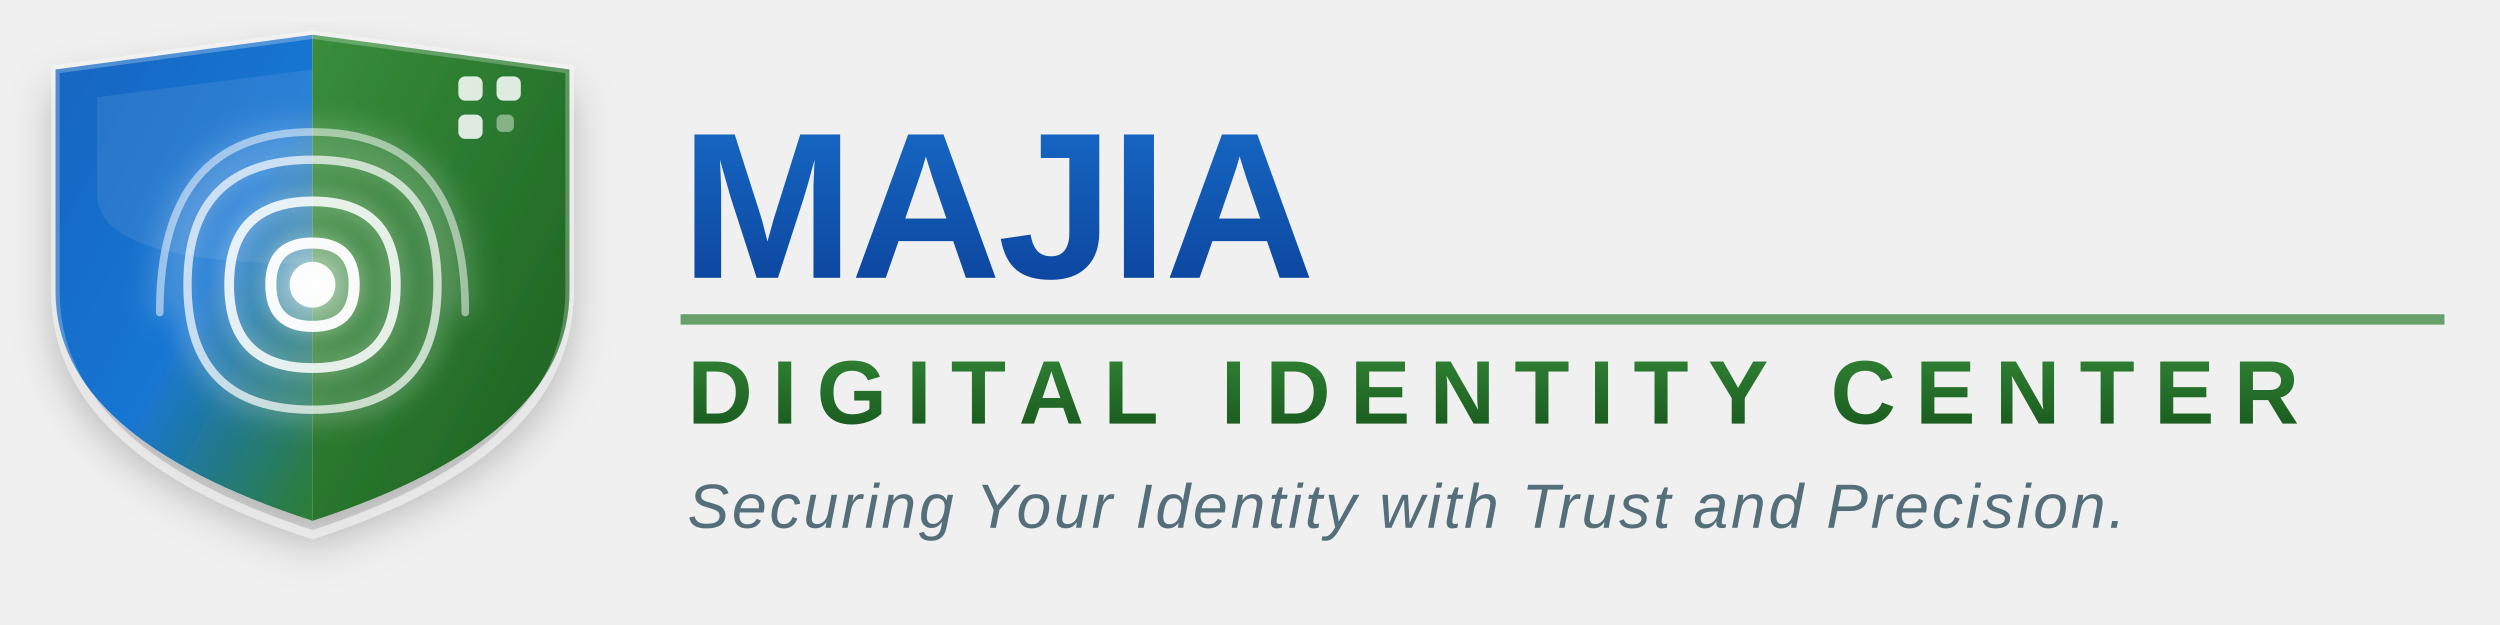
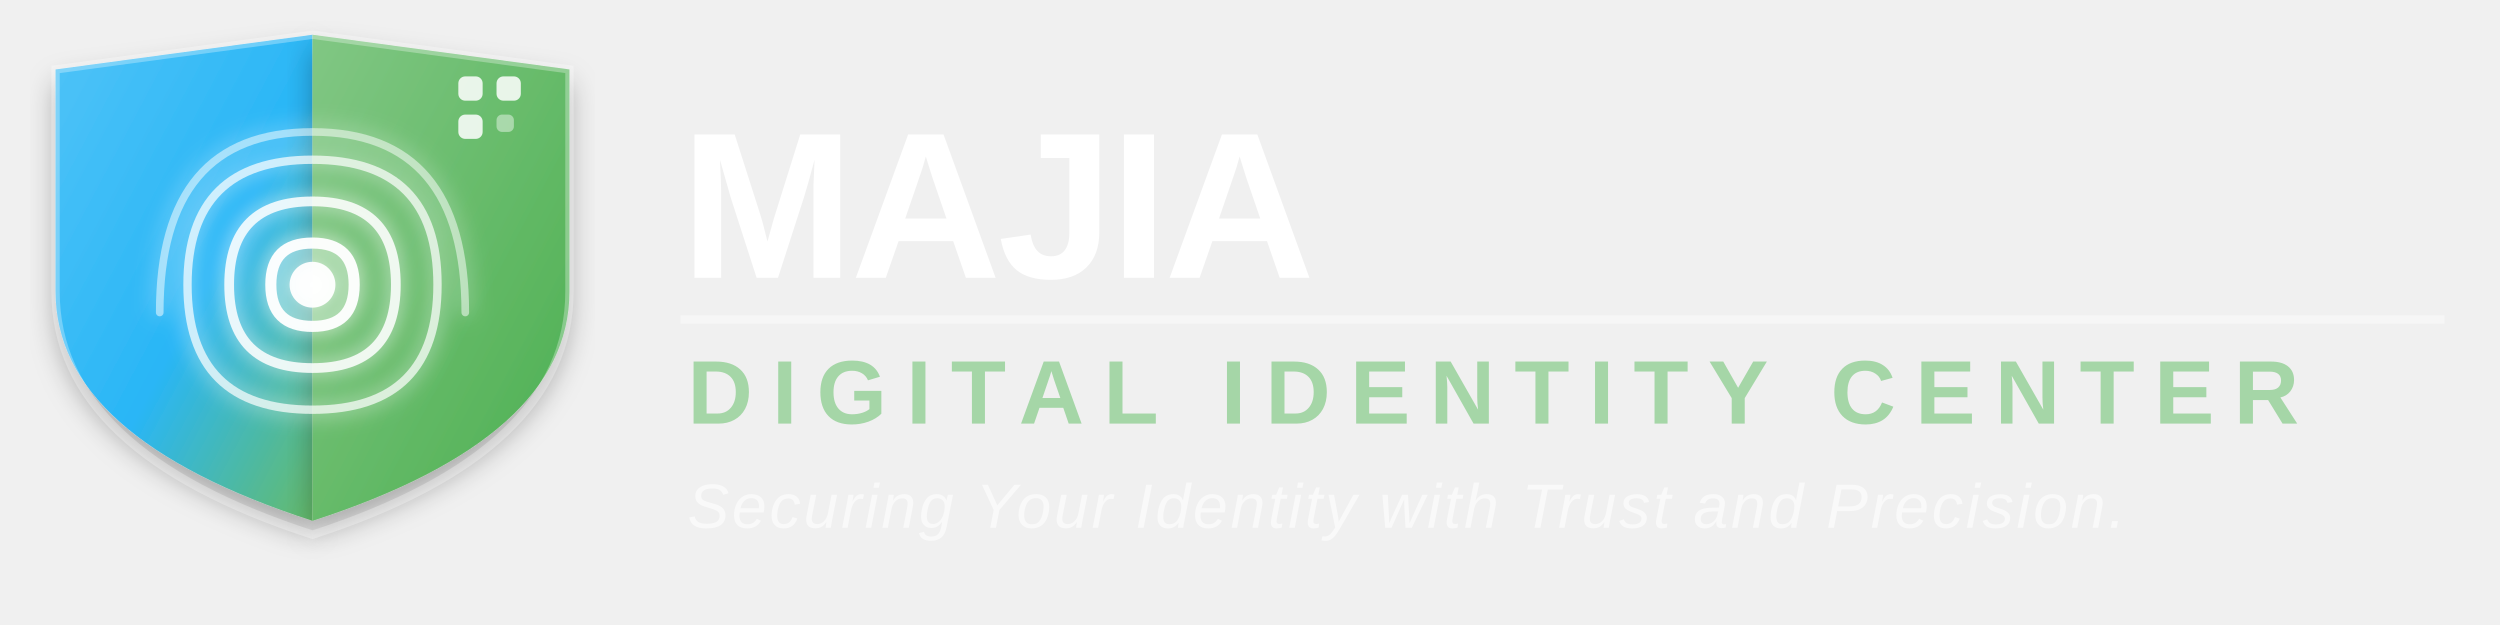
<svg xmlns="http://www.w3.org/2000/svg" viewBox="0 0 360 90" width="360" height="90">
  <defs>
    <linearGradient id="sg" x1="0%" y1="0%" x2="100%" y2="100%">
-       <stop offset="0%" stop-color="#1565c0" />
-       <stop offset="55%" stop-color="#1976d2" />
-       <stop offset="100%" stop-color="#2e7d32" />
+       <stop offset="0%" stop-color="#4fc3f7" />
+       <stop offset="55%" stop-color="#29b6f6" />
+       <stop offset="100%" stop-color="#66bb6a" />
    </linearGradient>
    <linearGradient id="sg2" x1="0%" y1="0%" x2="100%" y2="100%">
-       <stop offset="0%" stop-color="#388e3c" />
-       <stop offset="100%" stop-color="#1b5e20" />
+       <stop offset="0%" stop-color="#81c784" />
+       <stop offset="100%" stop-color="#4caf50" />
    </linearGradient>
    <filter id="glow" x="-20%" y="-20%" width="140%" height="140%">
-       <feGaussianBlur stdDeviation="2" result="blur" />
+       <feGaussianBlur stdDeviation="1.5" result="blur" />
      <feMerge>
        <feMergeNode in="blur" />
        <feMergeNode in="SourceGraphic" />
      </feMerge>
    </filter>
-     <filter id="shadow" x="-10%" y="-10%" width="120%" height="130%">
-       <feDropShadow dx="0" dy="3" stdDeviation="3" flood-color="rgba(0,0,0,0.25)" />
+     <filter id="shadow">
+       <feDropShadow dx="0" dy="2" stdDeviation="2" flood-color="rgba(0,0,0,0.3)" />
    </filter>
-     <linearGradient id="tg" x1="0%" y1="0%" x2="0%" y2="100%">
-       <stop offset="0%" stop-color="#1565c0" />
-       <stop offset="100%" stop-color="#0d47a1" />
-     </linearGradient>
-     <linearGradient id="tg2" x1="0%" y1="0%" x2="0%" y2="100%">
-       <stop offset="0%" stop-color="#2e7d32" />
-       <stop offset="100%" stop-color="#1b5e20" />
-     </linearGradient>
  </defs>
-   <g filter="url(#shadow)">
-     <path d="M8 10 L45 5 L45 75 Q8 63 8 42 Z" fill="url(#sg)" />
-     <path d="M45 5 L82 10 L82 42 Q82 63 45 75 Z" fill="url(#sg2)" />
-     <path d="M8 10 L45 5 L82 10 L82 42 Q82 65 45 77 Q8 65 8 42 Z" fill="none" stroke="rgba(255,255,255,0.25)" stroke-width="1.2" />
-     <path d="M14 14 L45 10 L45 38 Q14 38 14 28 Z" fill="rgba(255,255,255,0.08)" />
-   </g>
+   <path d="M8 10 L45 5 L45 75 Q8 63 8 42 Z" fill="url(#sg)" filter="url(#shadow)" />
+   <path d="M45 5 L82 10 L82 42 Q82 63 45 75 Z" fill="url(#sg2)" filter="url(#shadow)" />
+   <path d="M8 10 L45 5 L82 10 L82 42 Q82 65 45 77 Q8 65 8 42 Z" fill="none" stroke="rgba(255,255,255,0.3)" stroke-width="1.2" />
  <g transform="translate(45,41)" fill="none" stroke="white" stroke-linecap="round" filter="url(#glow)">
    <circle cx="0" cy="0" r="2.8" fill="white" opacity="0.95" />
    <path d="M-6,0 Q-6,-6 0,-6 Q6,-6 6,0 Q6,6 0,6 Q-6,6 -6,0" stroke-width="1.6" opacity="0.95" />
    <path d="M-12,0 Q-12,-12 0,-12 Q12,-12 12,0 Q12,12 0,12 Q-12,12 -12,0" stroke-width="1.4" opacity="0.85" />
    <path d="M-18,0 Q-18,-18 0,-18 Q18,-18 18,0 Q18,18 0,18 Q-18,18 -18,0" stroke-width="1.2" opacity="0.7" />
    <path d="M-22,4 Q-22,-22 0,-22 Q22,-22 22,4" stroke-width="1.1" opacity="0.5" />
  </g>
  <g fill="rgba(255,255,255,0.85)">
    <rect x="66" y="11" width="3.5" height="3.5" rx="1" />
    <rect x="71.5" y="11" width="3.5" height="3.5" rx="1" />
    <rect x="66" y="16.5" width="3.5" height="3.5" rx="1" />
    <rect x="71.5" y="16.5" width="2.5" height="2.5" rx="0.8" opacity="0.5" />
  </g>
-   <text x="98" y="40" font-family="'Segoe UI', 'Arial Black', Arial, sans-serif" font-size="30" font-weight="900" fill="url(#tg)" letter-spacing="-0.5">MAJIA</text>
-   <line x1="98" y1="46" x2="352" y2="46" stroke="#2e7d32" stroke-width="1.5" opacity="0.7" />
-   <text x="99" y="61" font-family="'Segoe UI', Arial, sans-serif" font-size="13" font-weight="700" fill="url(#tg2)" letter-spacing="2.8">DIGITAL IDENTITY CENTER</text>
-   <text x="99" y="76" font-family="'Segoe UI', Arial, sans-serif" font-size="9" font-weight="400" fill="#546e7a" letter-spacing="0.4" font-style="italic">Securing Your Identity with Trust and Precision.</text>
+   <text x="98" y="40" font-family="'Segoe UI', 'Arial Black', Arial, sans-serif" font-size="30" font-weight="900" fill="white" letter-spacing="-0.5">MAJIA</text>
+   <line x1="98" y1="46" x2="352" y2="46" stroke="rgba(255,255,255,0.4)" stroke-width="1.2" />
+   <text x="99" y="61" font-family="'Segoe UI', Arial, sans-serif" font-size="13" font-weight="700" fill="#a5d6a7" letter-spacing="2.8">DIGITAL IDENTITY CENTER</text>
+   <text x="99" y="76" font-family="'Segoe UI', Arial, sans-serif" font-size="9" font-weight="400" fill="rgba(255,255,255,0.6)" letter-spacing="0.4" font-style="italic">Securing Your Identity with Trust and Precision.</text>
</svg>
